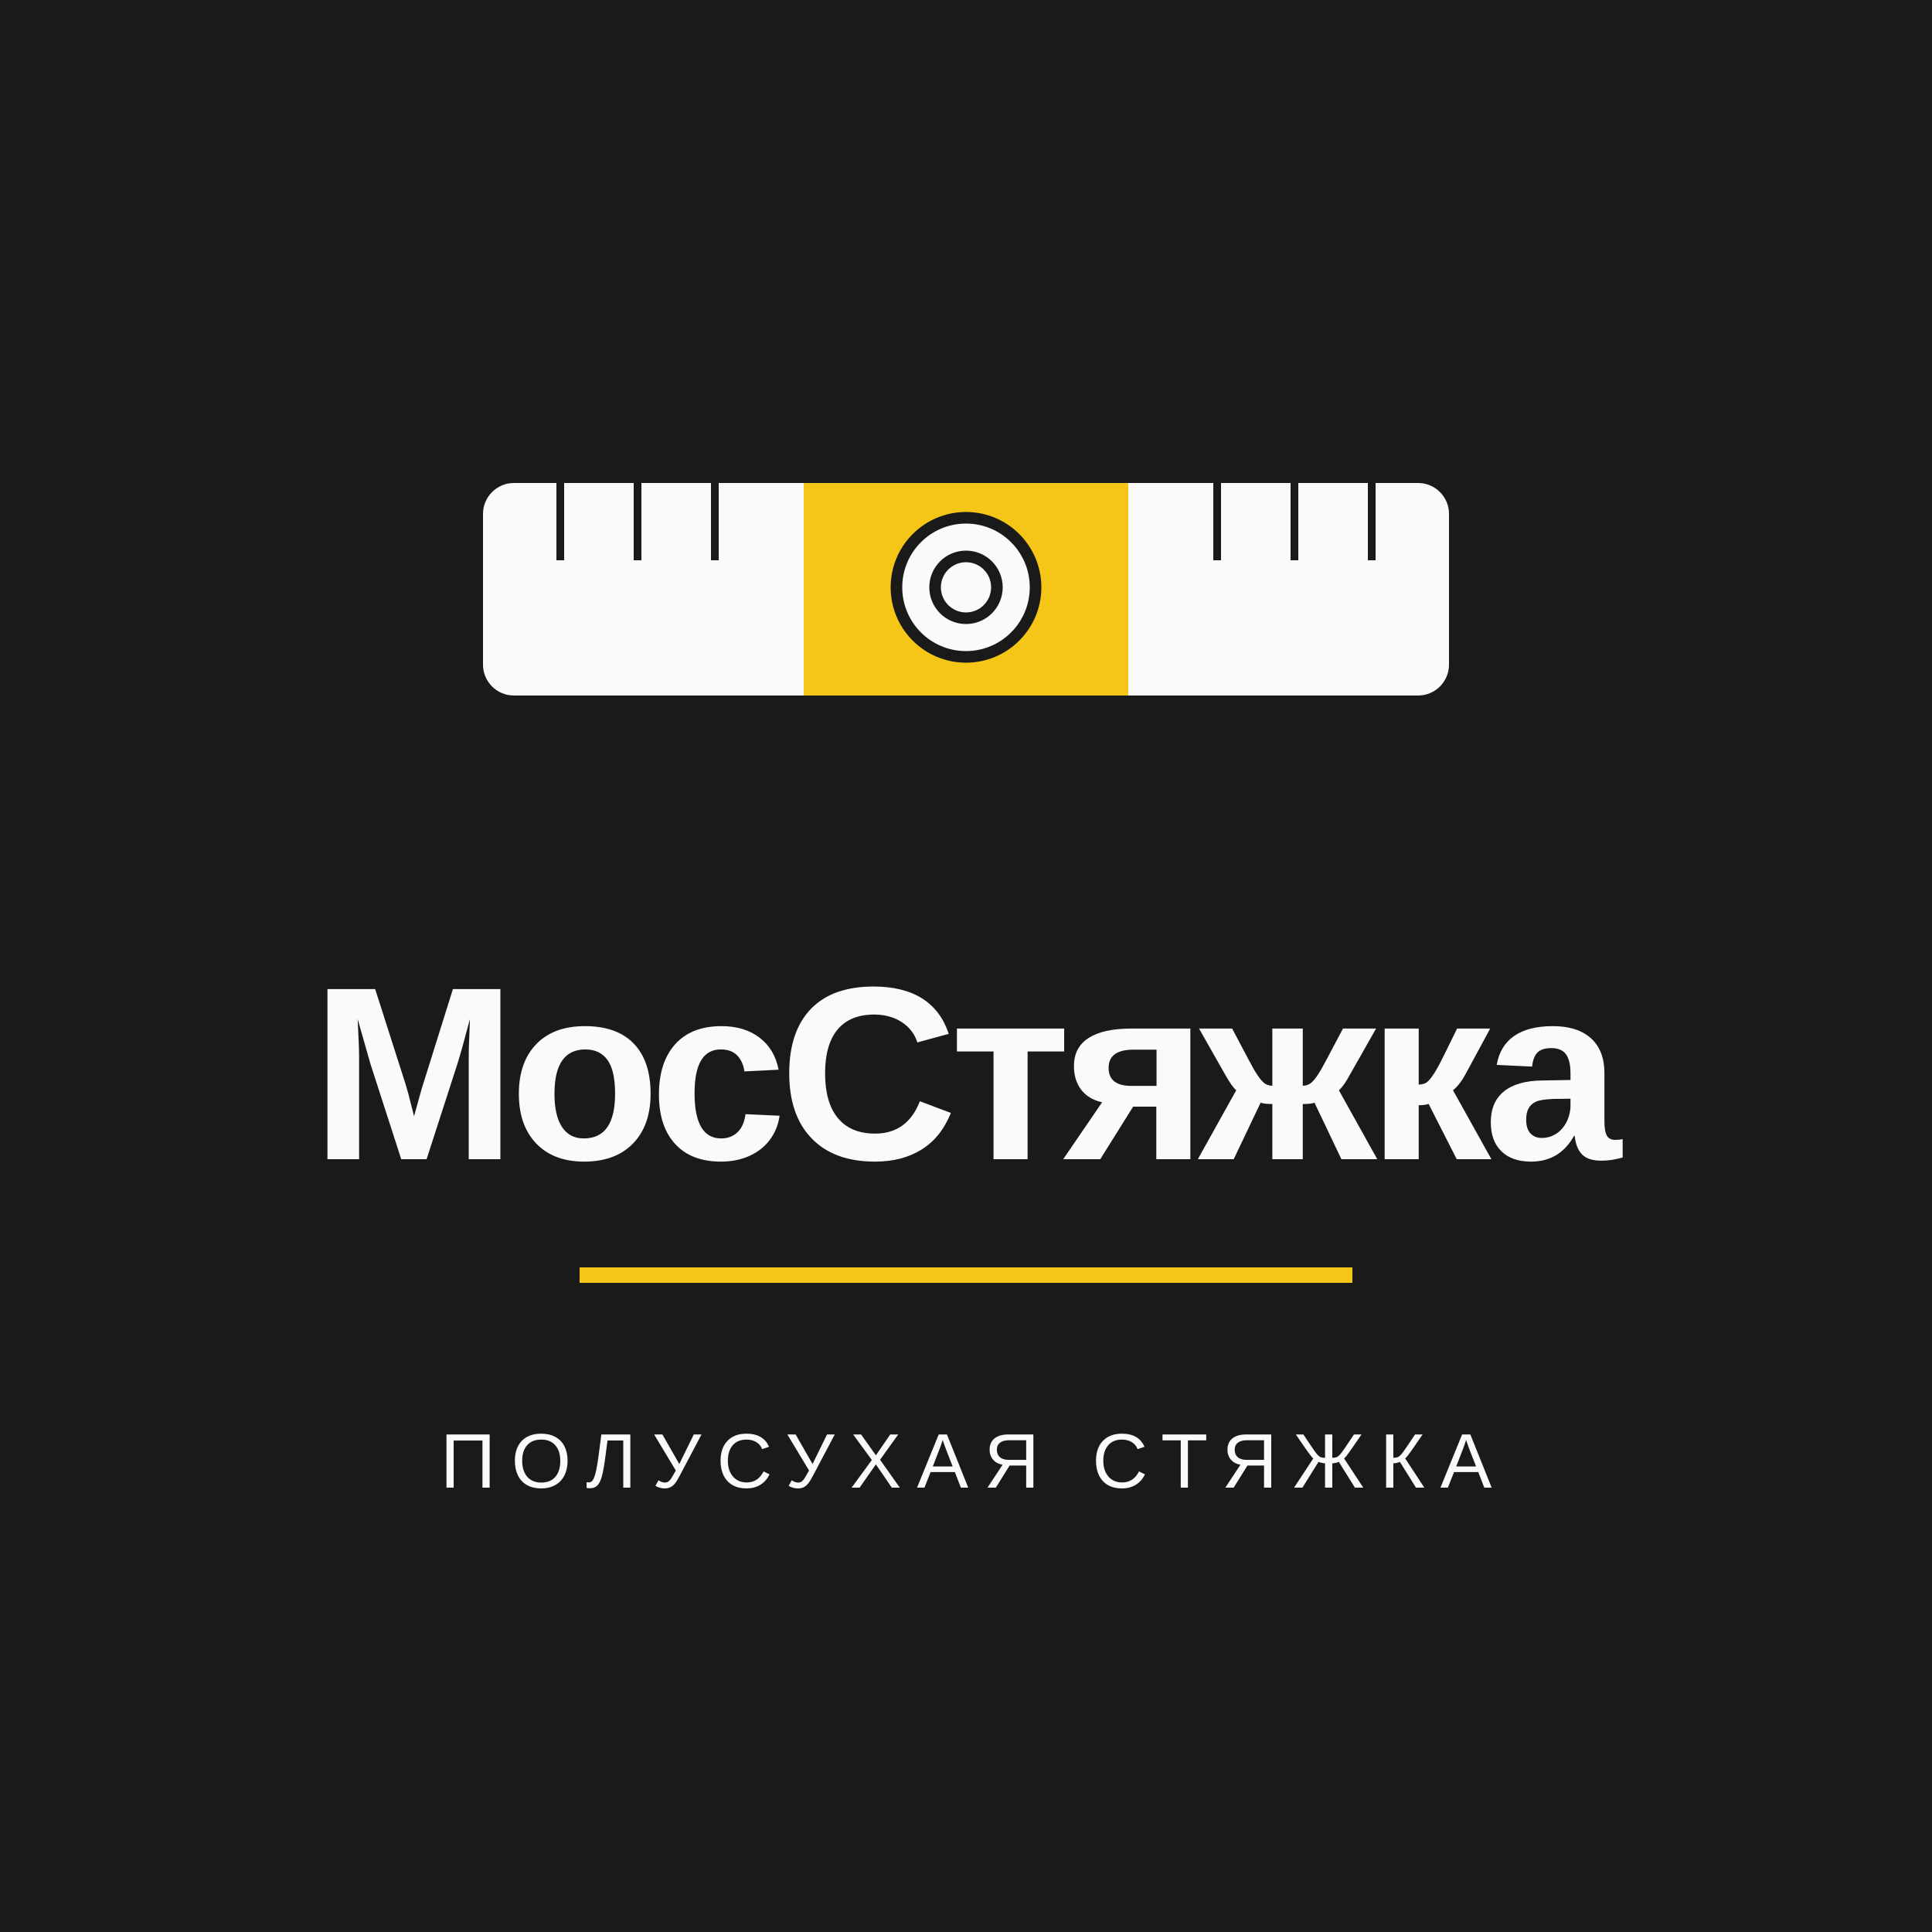
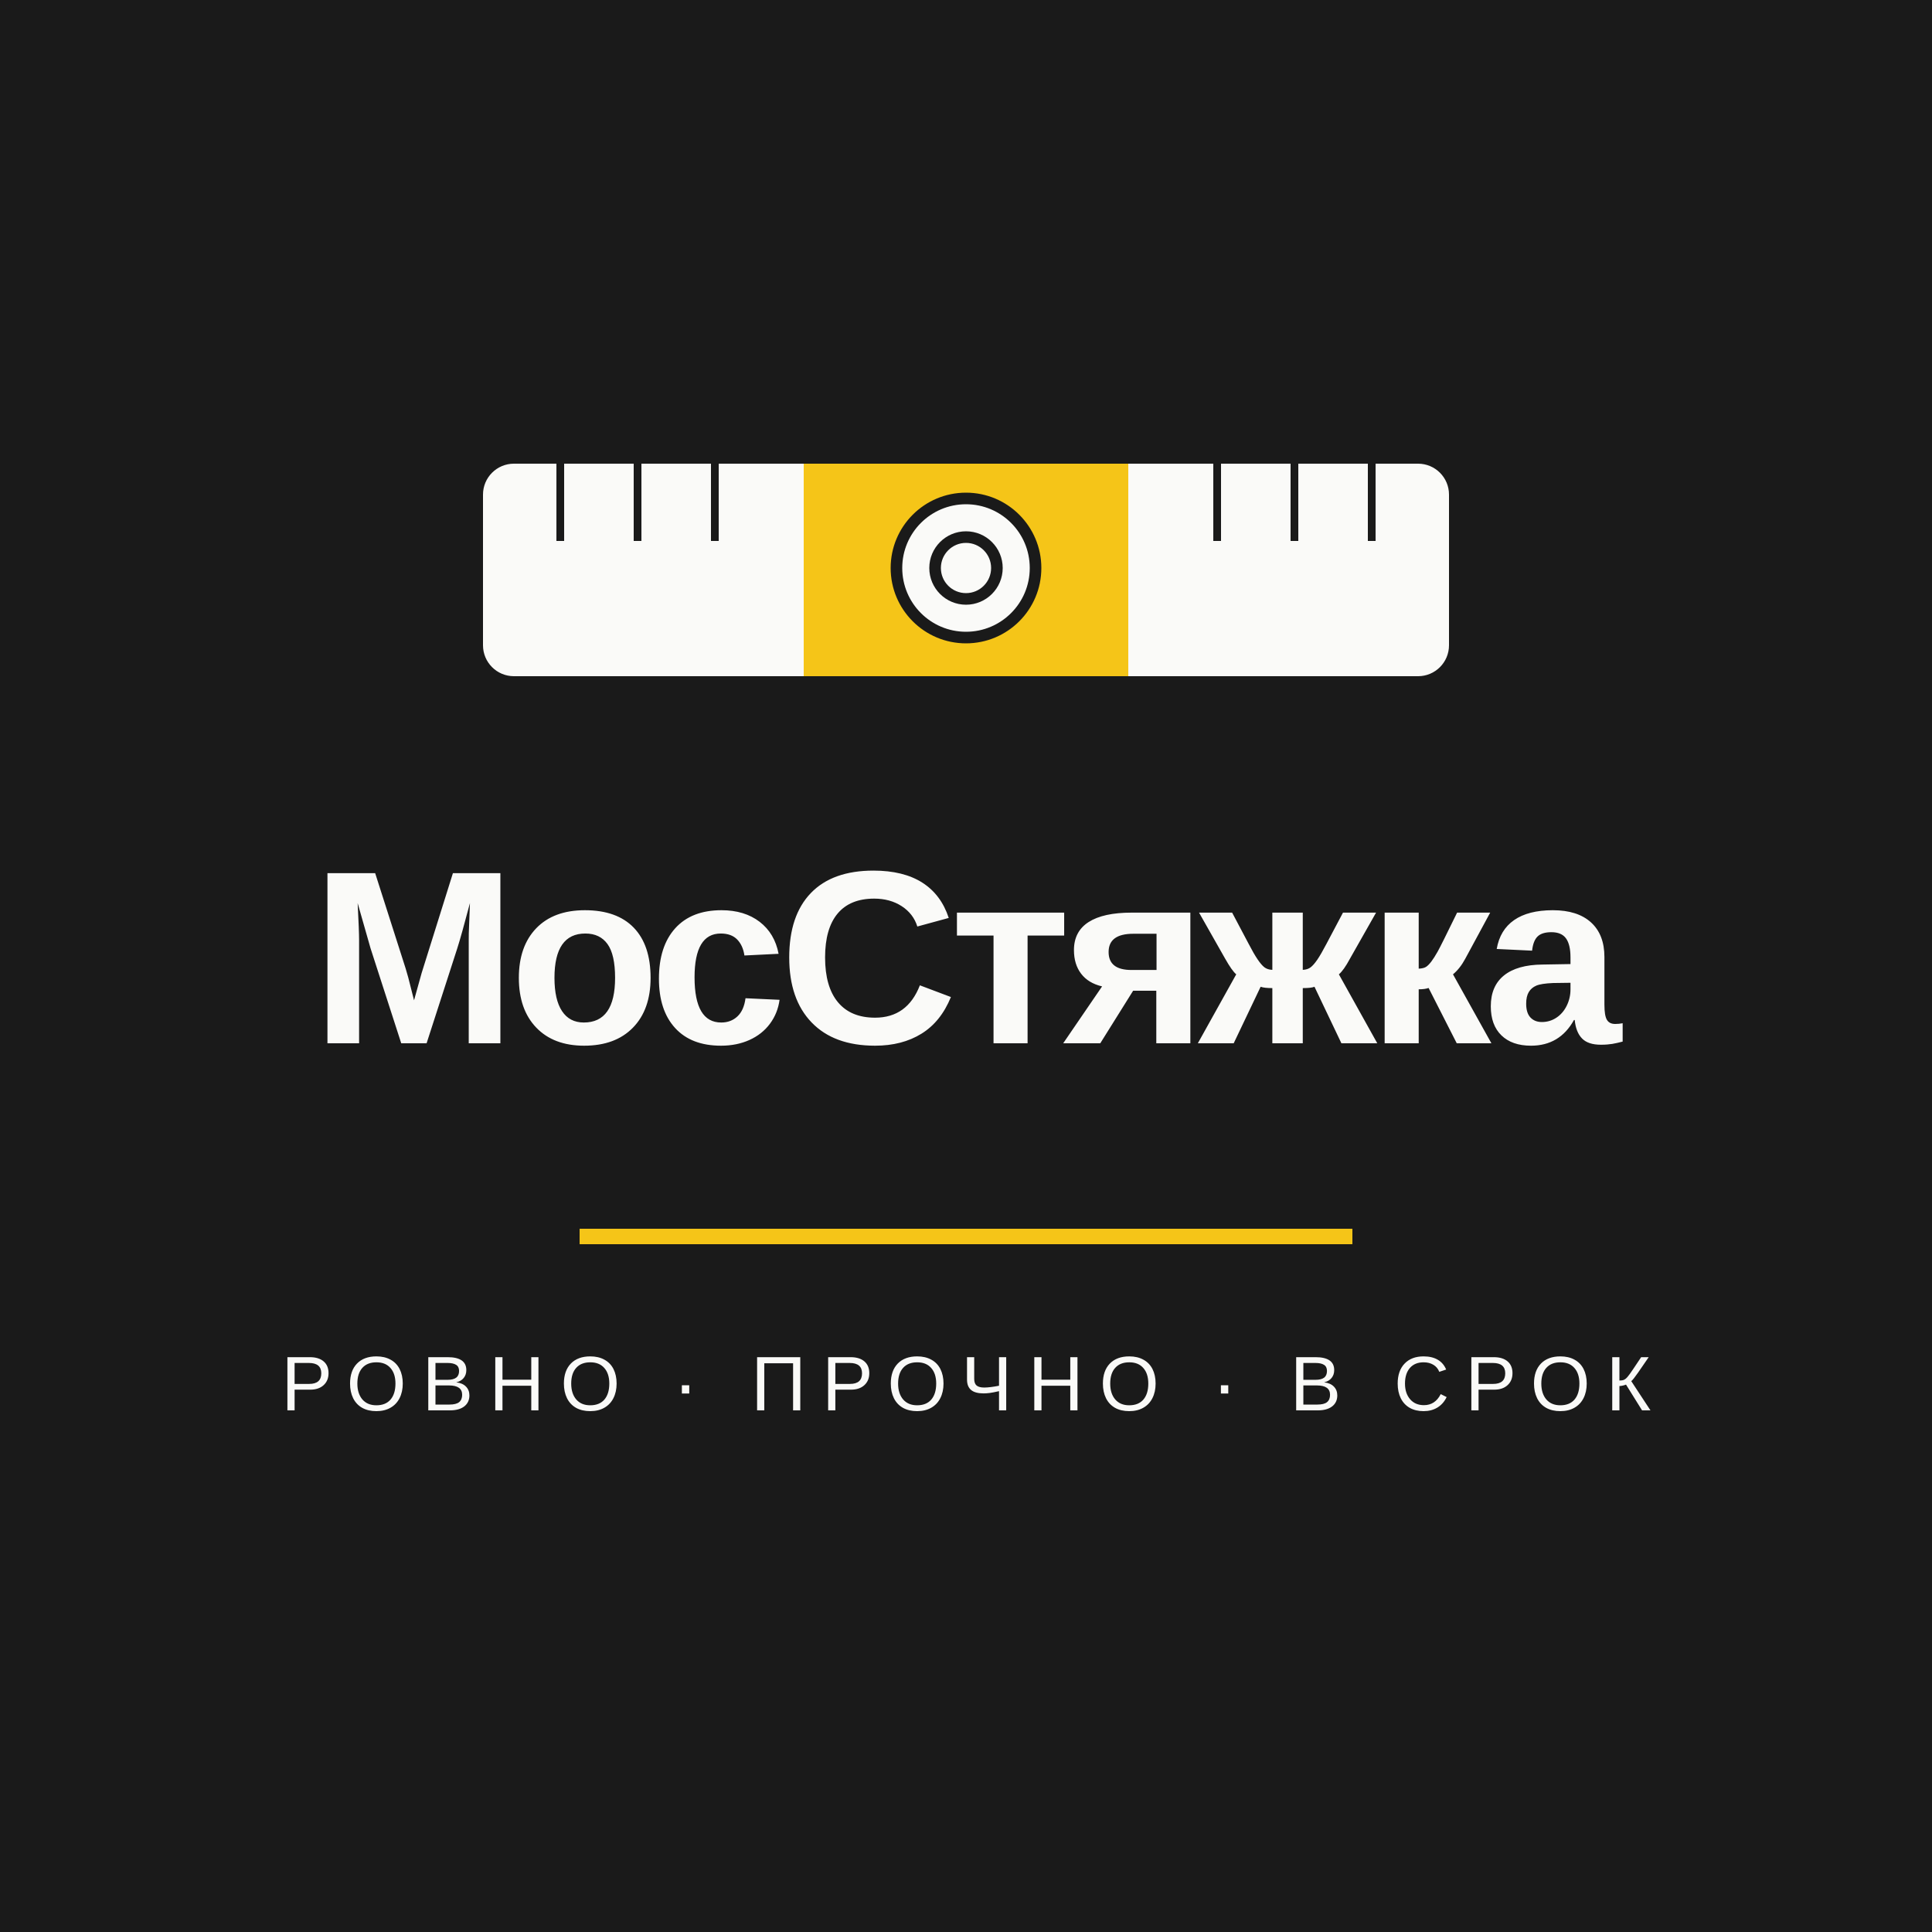
<svg xmlns="http://www.w3.org/2000/svg" width="500" height="500" viewBox="0 0 500 500">
  <rect x="0" y="0" width="500" height="500" fill="#1A1A1A" />
-   <rect x="125" y="125" width="250" height="55" rx="8" fill="#FAFAF8" />
-   <rect x="208" y="125" width="84" height="55" fill="#F5C518" />
-   <circle cx="250" cy="152" r="18" fill="#FAFAF8" stroke="#1A1A1A" stroke-width="3" />
-   <circle cx="250" cy="152" r="8" fill="none" stroke="#1A1A1A" stroke-width="3" />
-   <line x1="145" y1="125" x2="145" y2="145" stroke="#1A1A1A" stroke-width="2" />
-   <line x1="165" y1="125" x2="165" y2="145" stroke="#1A1A1A" stroke-width="2" />
-   <line x1="185" y1="125" x2="185" y2="145" stroke="#1A1A1A" stroke-width="2" />
-   <line x1="315" y1="125" x2="315" y2="145" stroke="#1A1A1A" stroke-width="2" />
-   <line x1="335" y1="125" x2="335" y2="145" stroke="#1A1A1A" stroke-width="2" />
-   <line x1="355" y1="125" x2="355" y2="145" stroke="#1A1A1A" stroke-width="2" />
-   <text x="250" y="300" text-anchor="middle" font-family="Arial Black, Arial, sans-serif" font-size="64" font-weight="900" fill="#FAFAF8" letter-spacing="-2">МосСтяжка</text>
-   <line x1="150" y1="330" x2="350" y2="330" stroke="#F5C518" stroke-width="4" />
-   <text x="250" y="385" text-anchor="middle" font-family="Arial, sans-serif" font-size="20" font-weight="400" fill="#FAFAF8" letter-spacing="4">ПОЛУСУХАЯ СТЯЖКА</text>
+   <g transform="translate(0, -5)">
+     <rect x="125" y="125" width="250" height="55" rx="8" fill="#FAFAF8" />
+     <rect x="208" y="125" width="84" height="55" fill="#F5C518" />
+     <circle cx="250" cy="152" r="18" fill="#FAFAF8" stroke="#1A1A1A" stroke-width="3" />
+     <circle cx="250" cy="152" r="8" fill="none" stroke="#1A1A1A" stroke-width="3" />
+     <line x1="145" y1="125" x2="145" y2="145" stroke="#1A1A1A" stroke-width="2" />
+     <line x1="165" y1="125" x2="165" y2="145" stroke="#1A1A1A" stroke-width="2" />
+     <line x1="185" y1="125" x2="185" y2="145" stroke="#1A1A1A" stroke-width="2" />
+     <line x1="315" y1="125" x2="315" y2="145" stroke="#1A1A1A" stroke-width="2" />
+     <line x1="335" y1="125" x2="335" y2="145" stroke="#1A1A1A" stroke-width="2" />
+     <line x1="355" y1="125" x2="355" y2="145" stroke="#1A1A1A" stroke-width="2" />
+   </g>
+   <text x="250" y="270" text-anchor="middle" font-family="Arial Black, Arial, sans-serif" font-size="64" font-weight="900" fill="#FAFAF8" letter-spacing="-2">МосСтяжка
+     </text>
+   <line x1="150" y1="320" x2="350" y2="320" stroke="#F5C518" stroke-width="4" />
+   <text x="250" y="365" text-anchor="middle" font-family="Arial, sans-serif" font-size="20" font-weight="400" fill="#FAFAF8" letter-spacing="4">РОВНО · ПРОЧНО · В СРОК
+     </text>
</svg>
